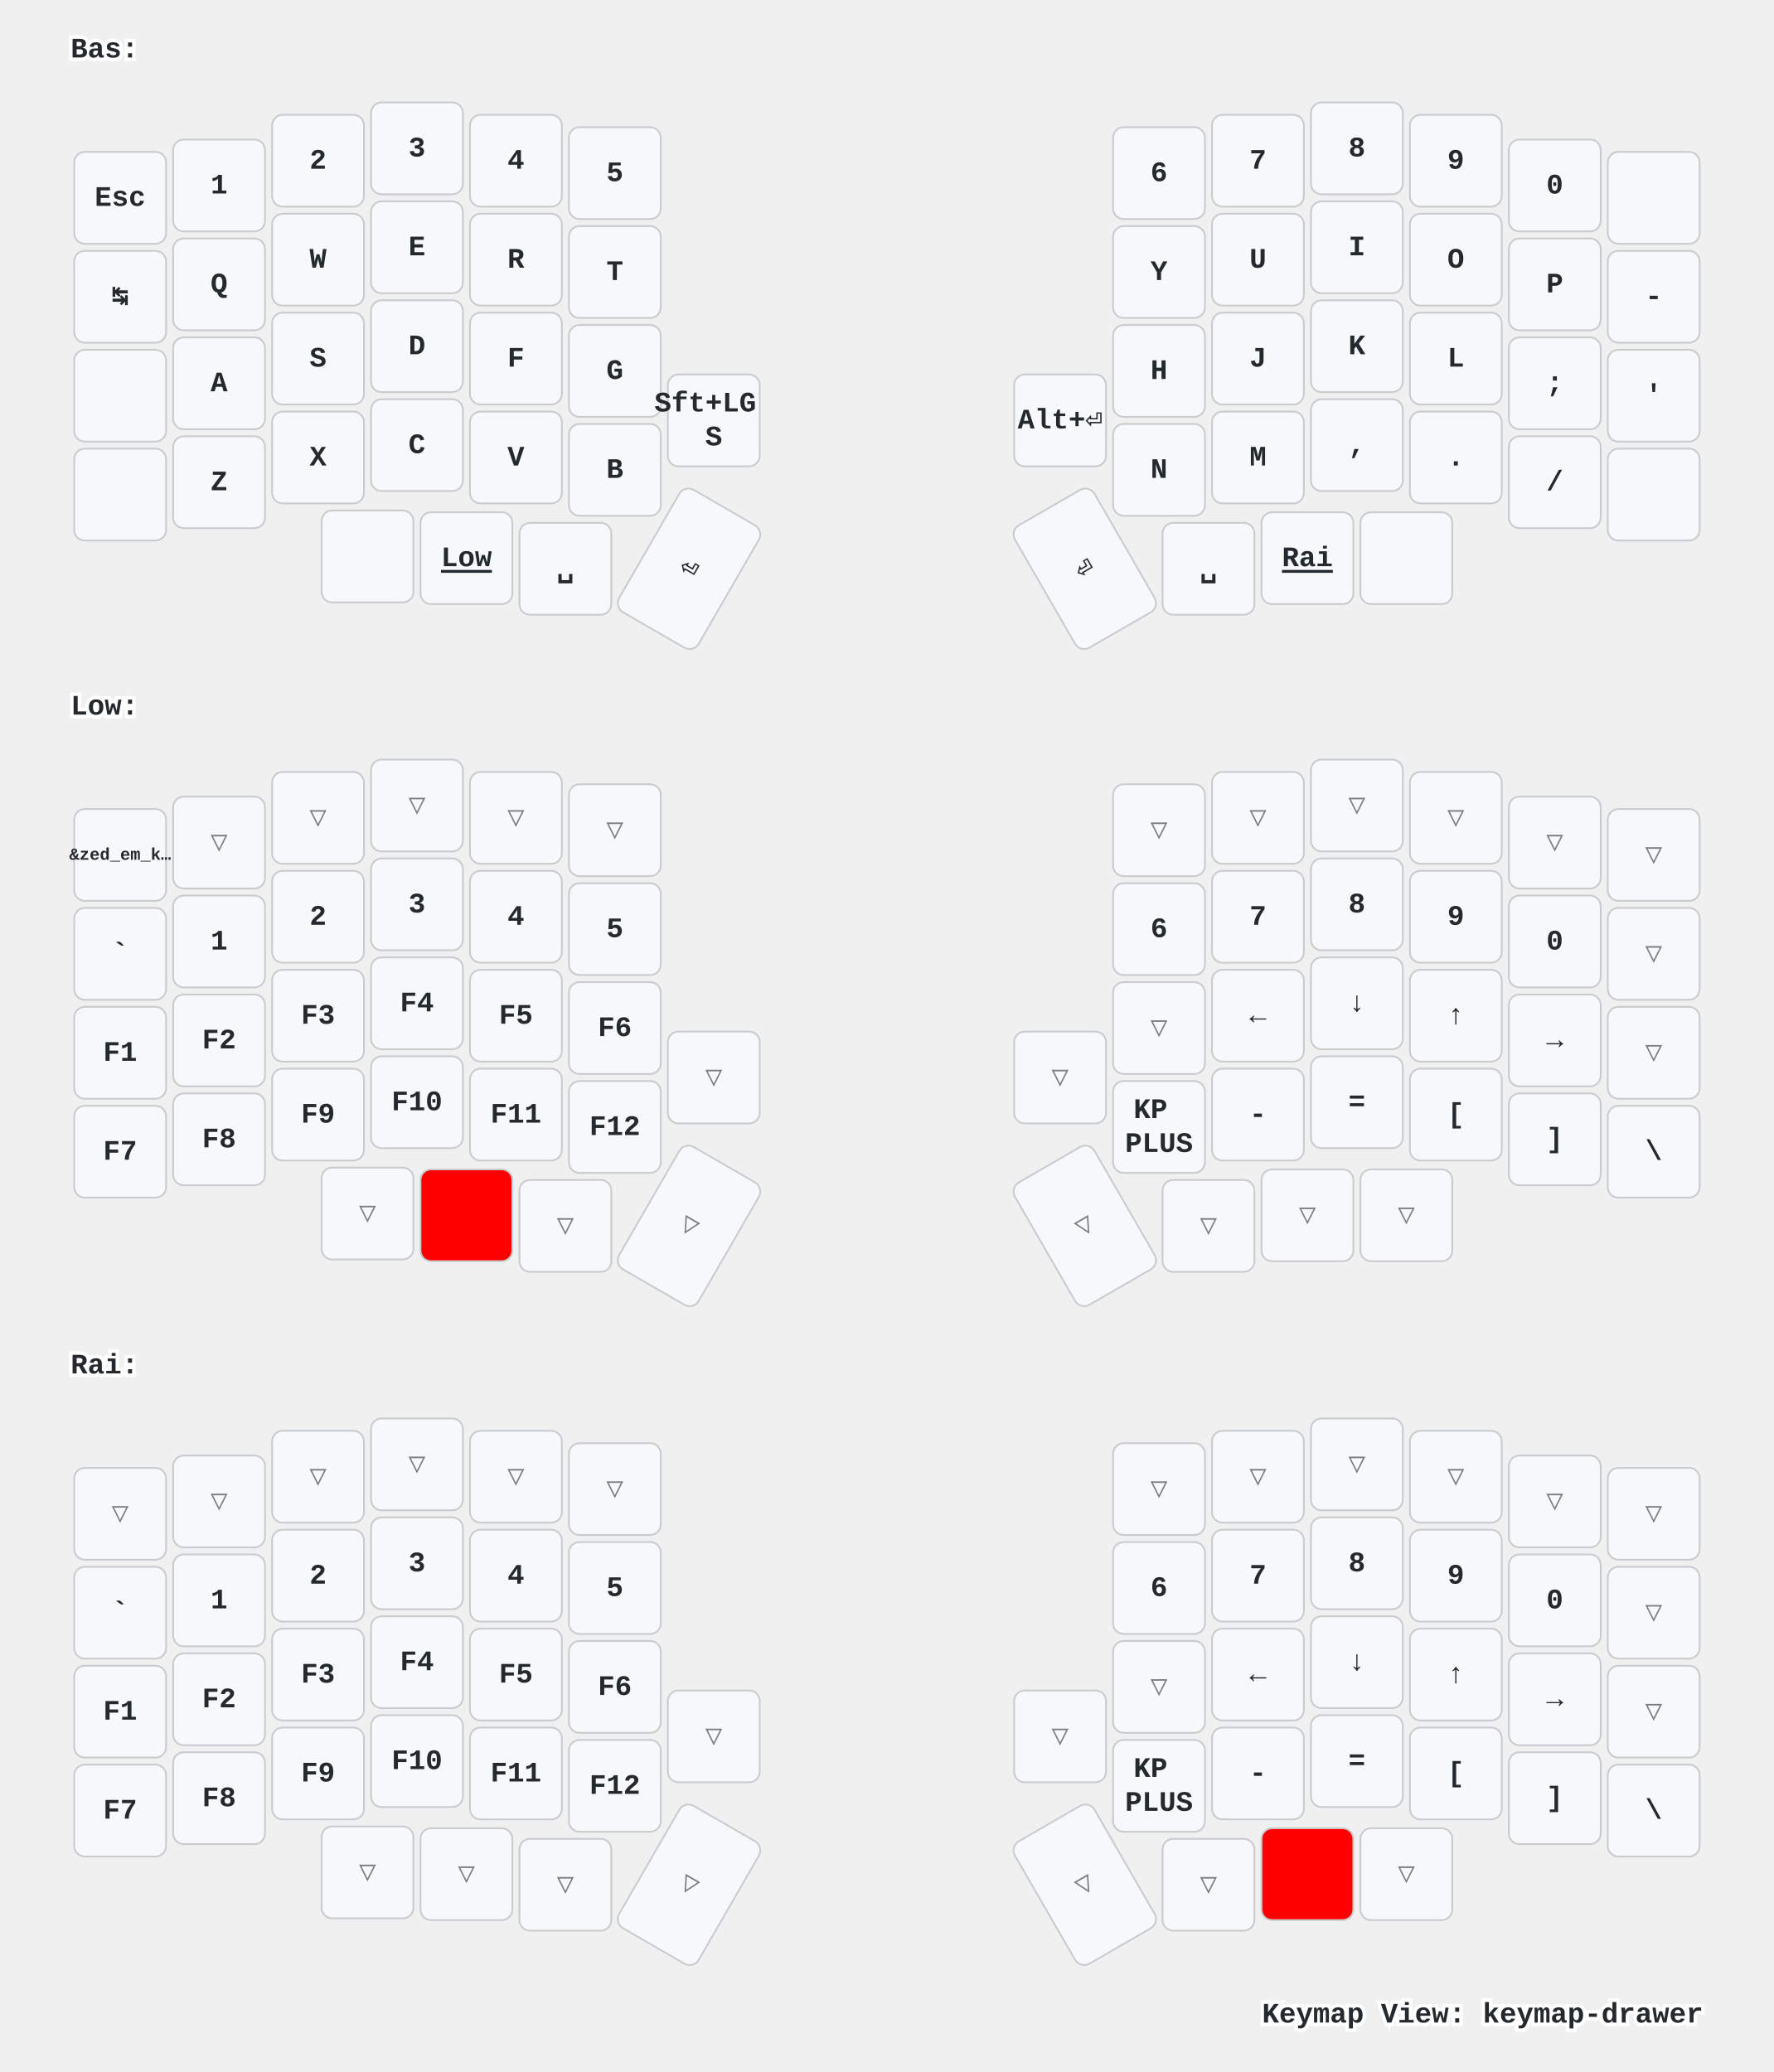
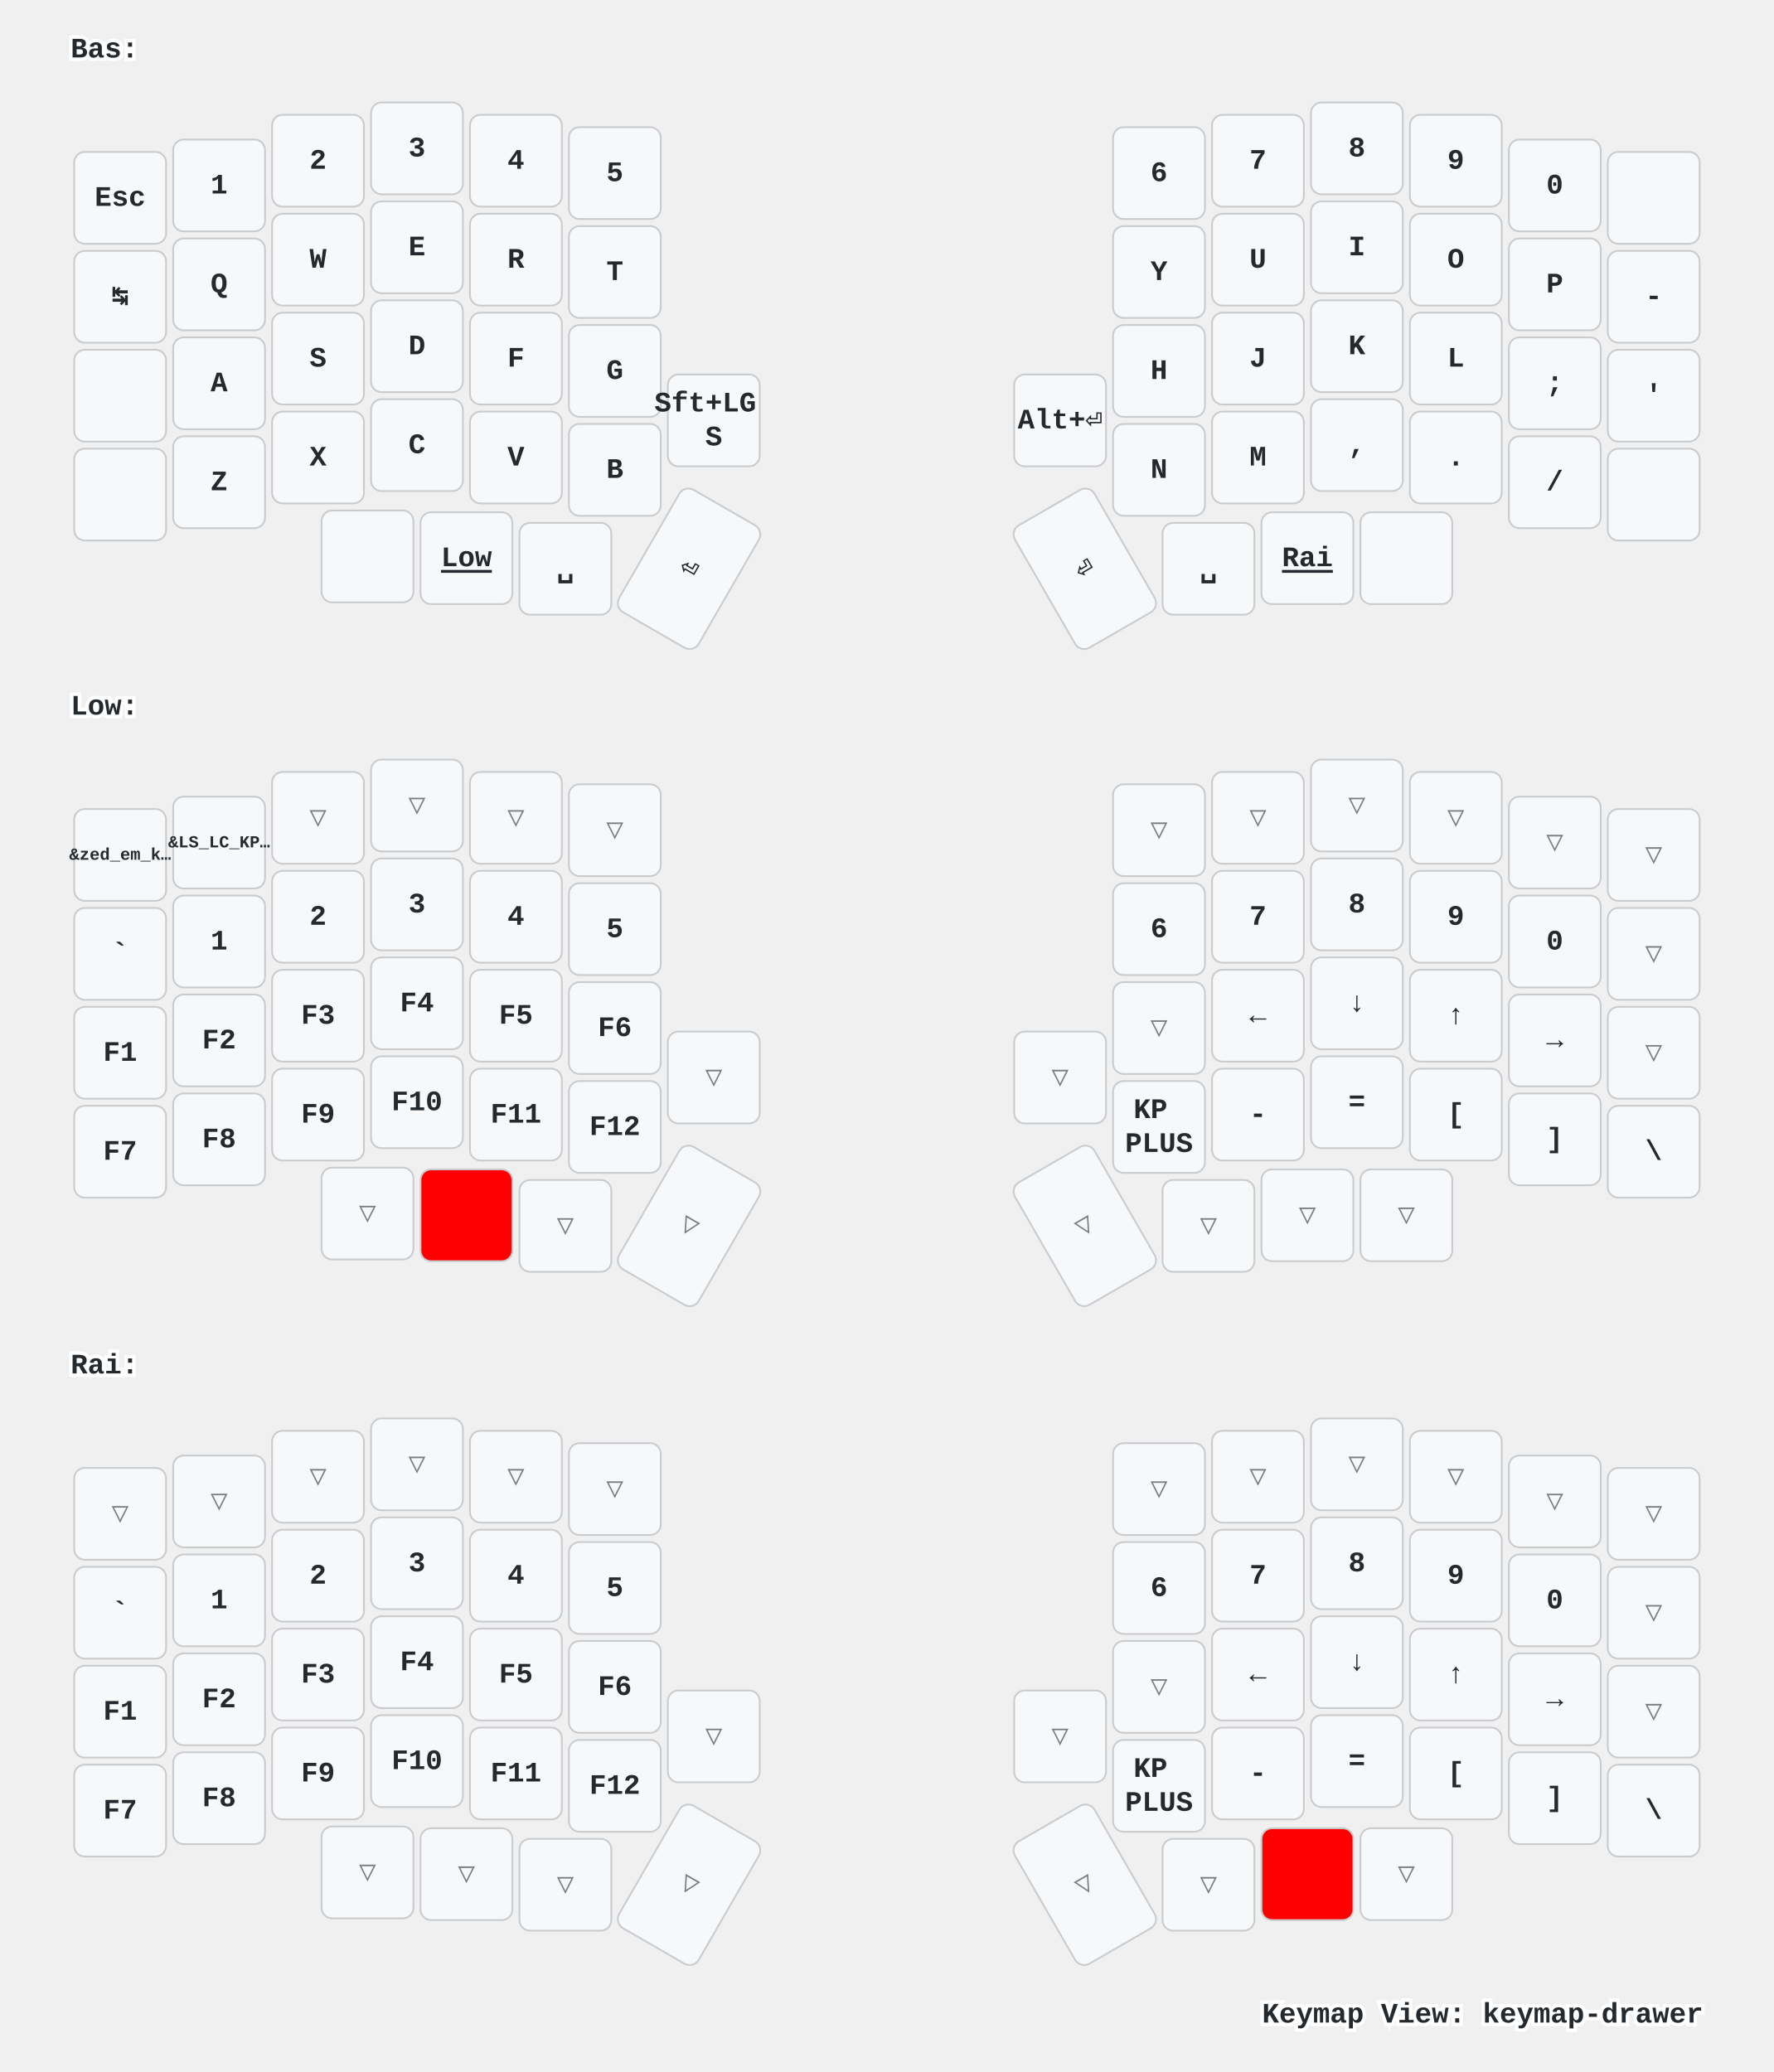
<svg xmlns="http://www.w3.org/2000/svg" xmlns:xlink="http://www.w3.org/1999/xlink" width="1004" height="1173" viewBox="0 0 1004 1173" class="keymap">
  <defs>/* start glyphs */
<svg id="mdi:apple-keyboard-command">
      <svg id="mdi-apple-keyboard-command" viewBox="0 0 24 24">
        <path d="M6,2A4,4 0 0,1 10,6V8H14V6A4,4 0 0,1 18,2A4,4 0 0,1 22,6A4,4 0 0,1 18,10H16V14H18A4,4 0 0,1 22,18A4,4 0 0,1 18,22A4,4 0 0,1 14,18V16H10V18A4,4 0 0,1 6,22A4,4 0 0,1 2,18A4,4 0 0,1 6,14H8V10H6A4,4 0 0,1 2,6A4,4 0 0,1 6,2M16,18A2,2 0 0,0 18,20A2,2 0 0,0 20,18A2,2 0 0,0 18,16H16V18M14,10H10V14H14V10M6,16A2,2 0 0,0 4,18A2,2 0 0,0 6,20A2,2 0 0,0 8,18V16H6M8,6A2,2 0 0,0 6,4A2,2 0 0,0 4,6A2,2 0 0,0 6,8H8V6M18,8A2,2 0 0,0 20,6A2,2 0 0,0 18,4A2,2 0 0,0 16,6V8H18Z" />
      </svg>
    </svg>
    <svg id="mdi:apple-keyboard-control">
      <svg id="mdi-apple-keyboard-control" viewBox="0 0 24 24">
        <path d="M19.78,11.78L18.36,13.19L12,6.83L5.64,13.19L4.22,11.78L12,4L19.78,11.78Z" />
      </svg>
    </svg>
    <svg id="mdi:apple-keyboard-option">
      <svg id="mdi-apple-keyboard-option" viewBox="0 0 24 24">
        <path d="M3,4H9.11L16.15,18H21V20H14.88L7.84,6H3V4M14,4H21V6H14V4Z" />
      </svg>
    </svg>
    <svg id="mdi:apple-keyboard-shift">
      <svg id="mdi-apple-keyboard-shift" viewBox="0 0 24 24">
        <path d="M15,18V12H17.17L12,6.83L6.83,12H9V18H15M12,4L22,14H17V20H7V14H2L12,4Z" />
      </svg>
    </svg>
    <svg id="mdi:backspace-outline">
      <svg id="mdi-backspace-outline" viewBox="0 0 24 24">
        <path d="M19,15.59L17.59,17L14,13.41L10.41,17L9,15.59L12.59,12L9,8.41L10.41,7L14,10.59L17.59,7L19,8.41L15.41,12L19,15.59M22,3A2,2 0 0,1 24,5V19A2,2 0 0,1 22,21H7C6.31,21 5.77,20.64 5.41,20.11L0,12L5.41,3.88C5.77,3.35 6.31,3 7,3H22M22,5H7L2.28,12L7,19H22V5Z" />
      </svg>
    </svg>
  </defs>/* end glyphs */
<style>/* inherit to force styles through use tags */
svg path {
    fill: inherit;
}

/* font and background color specifications */
svg.keymap {
    font-family: SFMono-Regular,Consolas,Liberation Mono,Menlo,monospace;
    font-size: 14px;
    font-kerning: normal;
    text-rendering: optimizeLegibility;
    fill: #24292e;
}

/* default key styling */
rect.key {
    fill: #f6f8fa;
}

rect.key, rect.combo {
    stroke: #c9cccf;
    stroke-width: 1;
}

/* default key side styling, only used is draw_key_sides is set */
rect.side {
    filter: brightness(90%);
}

/* color accent for combo boxes */
rect.combo, rect.combo-separate {
    fill: #cdf;
}

/* color accent for held keys */
rect.held, rect.combo.held {
    fill: #fdd;
}

/* color accent for ghost (optional) keys */
rect.ghost, rect.combo.ghost {
    stroke-dasharray: 4, 4;
    stroke-width: 2;
}

text {
    text-anchor: middle;
    dominant-baseline: middle;
}

/* styling for layer labels */
text.label {
    font-weight: bold;
    text-anchor: start;
    stroke: white;
    stroke-width: 4;
    paint-order: stroke;
}

/* styling for optional footer */
text.footer {
    text-anchor: end;
    dominant-baseline: auto;
    stroke: white;
    stroke-width: 4;
    paint-order: stroke;
}

/* styling for combo tap, and key non-tap label text */
text.combo, text.hold, text.shifted, text.left, text.right {
    font-size: 11px;
}

text.hold {
    text-anchor: middle;
    dominant-baseline: auto;
}

text.shifted {
    text-anchor: middle;
    dominant-baseline: hanging;
}

text.left {
    text-anchor: start;
}

text.right {
    text-anchor: end;
}

text.layer-activator {
    text-decoration: underline;
}

/* styling for hold/shifted label text in combo box */
text.combo.hold, text.combo.shifted, text.combo.left, text.combo.right {
    font-size: 8px;
}

/* lighter symbol for transparent keys */
text.trans {
    fill: #7b7e81;
}

/* styling for combo dendrons */
path.combo {
    stroke-width: 1;
    stroke: gray;
    fill: none;
}

/* Start Tabler Icons Cleanup */
/* cannot use height/width with glyphs */
.icon-tabler &gt; path {
    fill: inherit;
    stroke: inherit;
    stroke-width: 2;
}
/* hide tabler's default box */
.icon-tabler &gt; path[stroke="none"][fill="none"] {
    visibility: hidden;
}
/* End Tabler Icons Cleanup */

/* For default sytles, see https://github.com/caksoylar/keymap-drawer/blob/main/keymap_drawer/config.py#L85 */

svg.keymap {
  font-family: Ubuntu Mono, Inconsolata, Consolas, Liberation Mono, Menlo, monospace;
  font-size: 16px;
  font-weight: bold;
  text-rendering: optimizeLegibility;
}

/* Color accent for held keys
red = #f00
green = #0f0
blue = #00f
yellow = #ff0
cyan = #0ff
magenta = #f0f
white = #fff
black = #000
grey = #888
light grey = #ccc
#ffc
*/
rect.held, rect.combo.held {
    fill: #f00;
}

/* Technique borrowed and extended from https://github.com/englmaxi/zmk-config/blob/master/keymap-drawer/config.yaml */
.sym_sub_text.tap {
  translate: -5px 2px;
  font-size: 20px;
}
.sym_sub_text.shifted {
  translate: 10px 13px;
  font-size: 10px;
  opacity: 1.0;
}
.combo.sym_sub_text.tap {
  translate: -1px 1px;
}
.combo.sym_sub_text.shifted {
  translate: 7px 5px;
  font-size: 10px;
  opacity: 1.0;
}

/* Toggle */
.toggle.shifted {
  translate: -10px 12px;
}

.toggle.hold {
  translate: 13px -23px;
}

/* Variant for tap-dances */
.tap_dance.tap {
  translate: -7px 0px;
  font-size: 12px;
}
.tap_dance.shifted {
  translate: 7px 17px;
  font-size: 12px;
  opacity: 1.0;
}

/* Variant for symbol next to symbol */
.sym_by_sym.tap {
  translate: -6px 0px;
}
.sym_by_sym.shifted {
  translate: 10px 12px;
  opacity: 1.0;
}

.combo.sym_by_sym.tap {
  translate: -35px 0px;
}
.combo.sym_by_sym.shifted {
  translate: 35px 20px;
  opacity: 1.0;
}

.combo.sym_by_sym.hold {
  visibility: hidden;
}

/* hide hold box for combo sym_by_sym */
.combo.sym_by_sym.hold &gt; path[stroke="none"][fill="none"] {
  visibility: hidden;
}
</style>
  <g transform="translate(40, 0)" class="layer-Bas">
    <text x="0" y="28" class="label" id="Bas">Bas:</text>
    <g transform="translate(0, 56)">
      <g transform="translate(28, 56)" class="key keypos-0">
        <rect rx="6" ry="6" x="-26" y="-26" width="52" height="52" class="key" />
        <text x="0" y="0" class="key tap">Esc</text>
      </g>
      <g transform="translate(84, 49)" class="key keypos-1">
        <rect rx="6" ry="6" x="-26" y="-26" width="52" height="52" class="key" />
        <text x="0" y="0" class="key tap">1</text>
      </g>
      <g transform="translate(140, 35)" class="key keypos-2">
        <rect rx="6" ry="6" x="-26" y="-26" width="52" height="52" class="key" />
        <text x="0" y="0" class="key tap">2</text>
      </g>
      <g transform="translate(196, 28)" class="key keypos-3">
        <rect rx="6" ry="6" x="-26" y="-26" width="52" height="52" class="key" />
        <text x="0" y="0" class="key tap">3</text>
      </g>
      <g transform="translate(252, 35)" class="key keypos-4">
        <rect rx="6" ry="6" x="-26" y="-26" width="52" height="52" class="key" />
        <text x="0" y="0" class="key tap">4</text>
      </g>
      <g transform="translate(308, 42)" class="key keypos-5">
        <rect rx="6" ry="6" x="-26" y="-26" width="52" height="52" class="key" />
        <text x="0" y="0" class="key tap">5</text>
      </g>
      <g transform="translate(616, 42)" class="key keypos-6">
        <rect rx="6" ry="6" x="-26" y="-26" width="52" height="52" class="key" />
        <text x="0" y="0" class="key tap">6</text>
      </g>
      <g transform="translate(672, 35)" class="key keypos-7">
        <rect rx="6" ry="6" x="-26" y="-26" width="52" height="52" class="key" />
        <text x="0" y="0" class="key tap">7</text>
      </g>
      <g transform="translate(728, 28)" class="key keypos-8">
        <rect rx="6" ry="6" x="-26" y="-26" width="52" height="52" class="key" />
        <text x="0" y="0" class="key tap">8</text>
      </g>
      <g transform="translate(784, 35)" class="key keypos-9">
        <rect rx="6" ry="6" x="-26" y="-26" width="52" height="52" class="key" />
        <text x="0" y="0" class="key tap">9</text>
      </g>
      <g transform="translate(840, 49)" class="key keypos-10">
        <rect rx="6" ry="6" x="-26" y="-26" width="52" height="52" class="key" />
        <text x="0" y="0" class="key tap">0</text>
      </g>
      <g transform="translate(896, 56)" class="key keypos-11">
        <rect rx="6" ry="6" x="-26" y="-26" width="52" height="52" class="key" />
        <use href="#mdi:backspace-outline" xlink:href="#mdi:backspace-outline" x="-9" y="-9" height="18" width="18.0" class="key tap glyph mdi:backspace-outline" />
      </g>
      <g transform="translate(28, 112)" class="key keypos-12">
        <rect rx="6" ry="6" x="-26" y="-26" width="52" height="52" class="key" />
        <text x="0" y="0" class="key tap">↹</text>
      </g>
      <g transform="translate(84, 105)" class="key keypos-13">
        <rect rx="6" ry="6" x="-26" y="-26" width="52" height="52" class="key" />
        <text x="0" y="0" class="key tap">Q</text>
      </g>
      <g transform="translate(140, 91)" class="key keypos-14">
        <rect rx="6" ry="6" x="-26" y="-26" width="52" height="52" class="key" />
        <text x="0" y="0" class="key tap">W</text>
      </g>
      <g transform="translate(196, 84)" class="key keypos-15">
        <rect rx="6" ry="6" x="-26" y="-26" width="52" height="52" class="key" />
        <text x="0" y="0" class="key tap">E</text>
      </g>
      <g transform="translate(252, 91)" class="key keypos-16">
        <rect rx="6" ry="6" x="-26" y="-26" width="52" height="52" class="key" />
        <text x="0" y="0" class="key tap">R</text>
      </g>
      <g transform="translate(308, 98)" class="key keypos-17">
        <rect rx="6" ry="6" x="-26" y="-26" width="52" height="52" class="key" />
        <text x="0" y="0" class="key tap">T</text>
      </g>
      <g transform="translate(616, 98)" class="key keypos-18">
        <rect rx="6" ry="6" x="-26" y="-26" width="52" height="52" class="key" />
        <text x="0" y="0" class="key tap">Y</text>
      </g>
      <g transform="translate(672, 91)" class="key keypos-19">
        <rect rx="6" ry="6" x="-26" y="-26" width="52" height="52" class="key" />
        <text x="0" y="0" class="key tap">U</text>
      </g>
      <g transform="translate(728, 84)" class="key keypos-20">
        <rect rx="6" ry="6" x="-26" y="-26" width="52" height="52" class="key" />
        <text x="0" y="0" class="key tap">I</text>
      </g>
      <g transform="translate(784, 91)" class="key keypos-21">
        <rect rx="6" ry="6" x="-26" y="-26" width="52" height="52" class="key" />
        <text x="0" y="0" class="key tap">O</text>
      </g>
      <g transform="translate(840, 105)" class="key keypos-22">
        <rect rx="6" ry="6" x="-26" y="-26" width="52" height="52" class="key" />
        <text x="0" y="0" class="key tap">P</text>
      </g>
      <g transform="translate(896, 112)" class="key keypos-23">
        <rect rx="6" ry="6" x="-26" y="-26" width="52" height="52" class="key" />
        <text x="0" y="0" class="key tap">-</text>
      </g>
      <g transform="translate(28, 168)" class="key keypos-24">
        <rect rx="6" ry="6" x="-26" y="-26" width="52" height="52" class="key" />
        <use href="#mdi:apple-keyboard-shift" xlink:href="#mdi:apple-keyboard-shift" x="-9" y="-9" height="18" width="18.0" class="key tap glyph mdi:apple-keyboard-shift" />
      </g>
      <g transform="translate(84, 161)" class="key keypos-25">
        <rect rx="6" ry="6" x="-26" y="-26" width="52" height="52" class="key" />
        <text x="0" y="0" class="key tap">A</text>
      </g>
      <g transform="translate(140, 147)" class="key keypos-26">
        <rect rx="6" ry="6" x="-26" y="-26" width="52" height="52" class="key" />
        <text x="0" y="0" class="key tap">S</text>
      </g>
      <g transform="translate(196, 140)" class="key keypos-27">
        <rect rx="6" ry="6" x="-26" y="-26" width="52" height="52" class="key" />
        <text x="0" y="0" class="key tap">D</text>
      </g>
      <g transform="translate(252, 147)" class="key keypos-28">
        <rect rx="6" ry="6" x="-26" y="-26" width="52" height="52" class="key" />
        <text x="0" y="0" class="key tap">F</text>
      </g>
      <g transform="translate(308, 154)" class="key keypos-29">
        <rect rx="6" ry="6" x="-26" y="-26" width="52" height="52" class="key" />
        <text x="0" y="0" class="key tap">G</text>
      </g>
      <g transform="translate(616, 154)" class="key keypos-30">
        <rect rx="6" ry="6" x="-26" y="-26" width="52" height="52" class="key" />
        <text x="0" y="0" class="key tap">H</text>
      </g>
      <g transform="translate(672, 147)" class="key keypos-31">
        <rect rx="6" ry="6" x="-26" y="-26" width="52" height="52" class="key" />
        <text x="0" y="0" class="key tap">J</text>
      </g>
      <g transform="translate(728, 140)" class="key keypos-32">
        <rect rx="6" ry="6" x="-26" y="-26" width="52" height="52" class="key" />
        <text x="0" y="0" class="key tap">K</text>
      </g>
      <g transform="translate(784, 147)" class="key keypos-33">
        <rect rx="6" ry="6" x="-26" y="-26" width="52" height="52" class="key" />
        <text x="0" y="0" class="key tap">L</text>
      </g>
      <g transform="translate(840, 161)" class="key keypos-34">
        <rect rx="6" ry="6" x="-26" y="-26" width="52" height="52" class="key" />
        <text x="0" y="0" class="key tap">;</text>
      </g>
      <g transform="translate(896, 168)" class="key keypos-35">
        <rect rx="6" ry="6" x="-26" y="-26" width="52" height="52" class="key" />
        <text x="0" y="0" class="key tap">'</text>
      </g>
      <g transform="translate(28, 224)" class="key keypos-36">
        <rect rx="6" ry="6" x="-26" y="-26" width="52" height="52" class="key" />
        <use href="#mdi:apple-keyboard-control" xlink:href="#mdi:apple-keyboard-control" x="-9" y="-9" height="18" width="18.0" class="key tap glyph mdi:apple-keyboard-control" />
      </g>
      <g transform="translate(84, 217)" class="key keypos-37">
        <rect rx="6" ry="6" x="-26" y="-26" width="52" height="52" class="key" />
        <text x="0" y="0" class="key tap">Z</text>
      </g>
      <g transform="translate(140, 203)" class="key keypos-38">
        <rect rx="6" ry="6" x="-26" y="-26" width="52" height="52" class="key" />
        <text x="0" y="0" class="key tap">X</text>
      </g>
      <g transform="translate(196, 196)" class="key keypos-39">
        <rect rx="6" ry="6" x="-26" y="-26" width="52" height="52" class="key" />
        <text x="0" y="0" class="key tap">C</text>
      </g>
      <g transform="translate(252, 203)" class="key keypos-40">
        <rect rx="6" ry="6" x="-26" y="-26" width="52" height="52" class="key" />
        <text x="0" y="0" class="key tap">V</text>
      </g>
      <g transform="translate(308, 210)" class="key keypos-41">
        <rect rx="6" ry="6" x="-26" y="-26" width="52" height="52" class="key" />
        <text x="0" y="0" class="key tap">B</text>
      </g>
      <g transform="translate(364, 182)" class="key keypos-42">
        <rect rx="6" ry="6" x="-26" y="-26" width="52" height="52" class="key" />
        <text x="0" y="0" class="key tap">
          <tspan x="0" dy="-0.6em">Sft+LG</tspan>
          <tspan x="0" dy="1.2em">S</tspan>
        </text>
      </g>
      <g transform="translate(560, 182)" class="key keypos-43">
        <rect rx="6" ry="6" x="-26" y="-26" width="52" height="52" class="key" />
        <text x="0" y="0" class="key tap">Alt+⏎</text>
      </g>
      <g transform="translate(616, 210)" class="key keypos-44">
        <rect rx="6" ry="6" x="-26" y="-26" width="52" height="52" class="key" />
        <text x="0" y="0" class="key tap">N</text>
      </g>
      <g transform="translate(672, 203)" class="key keypos-45">
        <rect rx="6" ry="6" x="-26" y="-26" width="52" height="52" class="key" />
        <text x="0" y="0" class="key tap">M</text>
      </g>
      <g transform="translate(728, 196)" class="key keypos-46">
        <rect rx="6" ry="6" x="-26" y="-26" width="52" height="52" class="key" />
        <text x="0" y="0" class="key tap">,</text>
      </g>
      <g transform="translate(784, 203)" class="key keypos-47">
        <rect rx="6" ry="6" x="-26" y="-26" width="52" height="52" class="key" />
        <text x="0" y="0" class="key tap">.</text>
      </g>
      <g transform="translate(840, 217)" class="key keypos-48">
        <rect rx="6" ry="6" x="-26" y="-26" width="52" height="52" class="key" />
        <text x="0" y="0" class="key tap">/</text>
      </g>
      <g transform="translate(896, 224)" class="key keypos-49">
        <rect rx="6" ry="6" x="-26" y="-26" width="52" height="52" class="key" />
        <use href="#mdi:apple-keyboard-shift" xlink:href="#mdi:apple-keyboard-shift" x="-9" y="-9" height="18" width="18.0" class="key tap glyph mdi:apple-keyboard-shift" />
      </g>
      <g transform="translate(168, 259)" class="key keypos-50">
        <rect rx="6" ry="6" x="-26" y="-26" width="52" height="52" class="key" />
        <use href="#mdi:apple-keyboard-command" xlink:href="#mdi:apple-keyboard-command" x="-9" y="-9" height="18" width="18.0" class="key tap glyph mdi:apple-keyboard-command" />
      </g>
      <g transform="translate(224, 260)" class="key keypos-51">
        <rect rx="6" ry="6" x="-26" y="-26" width="52" height="52" class="key" />
        <a href="#Low">
          <text x="0" y="0" class="key tap layer-activator">Low</text>
        </a>
      </g>
      <g transform="translate(280, 266)" class="key keypos-52">
        <rect rx="6" ry="6" x="-26" y="-26" width="52" height="52" class="key" />
        <text x="0" y="0" class="key tap">␣</text>
      </g>
      <g transform="translate(350, 266) rotate(30.0)" class="key keypos-53">
        <rect rx="6" ry="6" x="-26" y="-40" width="52" height="80" class="key" />
        <text x="0" y="0" class="key tap">⏎</text>
      </g>
      <g transform="translate(574, 266) rotate(-30.0)" class="key keypos-54">
        <rect rx="6" ry="6" x="-26" y="-40" width="52" height="80" class="key" />
        <text x="0" y="0" class="key tap">⏎</text>
      </g>
      <g transform="translate(644, 266)" class="key keypos-55">
        <rect rx="6" ry="6" x="-26" y="-26" width="52" height="52" class="key" />
        <text x="0" y="0" class="key tap">␣</text>
      </g>
      <g transform="translate(700, 260)" class="key keypos-56">
        <rect rx="6" ry="6" x="-26" y="-26" width="52" height="52" class="key" />
        <a href="#Rai">
          <text x="0" y="0" class="key tap layer-activator">Rai</text>
        </a>
      </g>
      <g transform="translate(756, 260)" class="key keypos-57">
        <rect rx="6" ry="6" x="-26" y="-26" width="52" height="52" class="key" />
        <use href="#mdi:apple-keyboard-option" xlink:href="#mdi:apple-keyboard-option" x="-9" y="-9" height="18" width="18.0" class="key tap glyph mdi:apple-keyboard-option" />
      </g>
    </g>
  </g>
  <g transform="translate(40, 372)" class="layer-Low">
    <text x="0" y="28" class="label" id="Low">Low:</text>
    <g transform="translate(0, 56)">
      <g transform="translate(28, 56)" class="key keypos-0">
        <rect rx="6" ry="6" x="-26" y="-26" width="52" height="52" class="key" />
        <text x="0" y="0" class="key tap">
          <tspan style="font-size: 60%">&amp;zed_em_k…</tspan>
        </text>
      </g>
-       <g transform="translate(84, 49)" class="key trans keypos-1">
-         <rect rx="6" ry="6" x="-26" y="-26" width="52" height="52" class="key trans" />
-         <text x="0" y="0" class="key trans tap">▽</text>
+       <g transform="translate(84, 49)" class="key keypos-1">
+         <rect rx="6" ry="6" x="-26" y="-26" width="52" height="52" class="key" />
+         <text x="0" y="0" class="key tap">
+           <tspan style="font-size: 60%">&amp;LS_LC_KP…</tspan>
+         </text>
      </g>
      <g transform="translate(140, 35)" class="key trans keypos-2">
        <rect rx="6" ry="6" x="-26" y="-26" width="52" height="52" class="key trans" />
        <text x="0" y="0" class="key trans tap">▽</text>
      </g>
      <g transform="translate(196, 28)" class="key trans keypos-3">
        <rect rx="6" ry="6" x="-26" y="-26" width="52" height="52" class="key trans" />
        <text x="0" y="0" class="key trans tap">▽</text>
      </g>
      <g transform="translate(252, 35)" class="key trans keypos-4">
        <rect rx="6" ry="6" x="-26" y="-26" width="52" height="52" class="key trans" />
        <text x="0" y="0" class="key trans tap">▽</text>
      </g>
      <g transform="translate(308, 42)" class="key trans keypos-5">
        <rect rx="6" ry="6" x="-26" y="-26" width="52" height="52" class="key trans" />
        <text x="0" y="0" class="key trans tap">▽</text>
      </g>
      <g transform="translate(616, 42)" class="key trans keypos-6">
        <rect rx="6" ry="6" x="-26" y="-26" width="52" height="52" class="key trans" />
        <text x="0" y="0" class="key trans tap">▽</text>
      </g>
      <g transform="translate(672, 35)" class="key trans keypos-7">
        <rect rx="6" ry="6" x="-26" y="-26" width="52" height="52" class="key trans" />
        <text x="0" y="0" class="key trans tap">▽</text>
      </g>
      <g transform="translate(728, 28)" class="key trans keypos-8">
        <rect rx="6" ry="6" x="-26" y="-26" width="52" height="52" class="key trans" />
        <text x="0" y="0" class="key trans tap">▽</text>
      </g>
      <g transform="translate(784, 35)" class="key trans keypos-9">
        <rect rx="6" ry="6" x="-26" y="-26" width="52" height="52" class="key trans" />
        <text x="0" y="0" class="key trans tap">▽</text>
      </g>
      <g transform="translate(840, 49)" class="key trans keypos-10">
        <rect rx="6" ry="6" x="-26" y="-26" width="52" height="52" class="key trans" />
        <text x="0" y="0" class="key trans tap">▽</text>
      </g>
      <g transform="translate(896, 56)" class="key trans keypos-11">
        <rect rx="6" ry="6" x="-26" y="-26" width="52" height="52" class="key trans" />
        <text x="0" y="0" class="key trans tap">▽</text>
      </g>
      <g transform="translate(28, 112)" class="key keypos-12">
        <rect rx="6" ry="6" x="-26" y="-26" width="52" height="52" class="key" />
        <text x="0" y="0" class="key tap">`</text>
      </g>
      <g transform="translate(84, 105)" class="key keypos-13">
        <rect rx="6" ry="6" x="-26" y="-26" width="52" height="52" class="key" />
        <text x="0" y="0" class="key tap">1</text>
      </g>
      <g transform="translate(140, 91)" class="key keypos-14">
        <rect rx="6" ry="6" x="-26" y="-26" width="52" height="52" class="key" />
        <text x="0" y="0" class="key tap">2</text>
      </g>
      <g transform="translate(196, 84)" class="key keypos-15">
        <rect rx="6" ry="6" x="-26" y="-26" width="52" height="52" class="key" />
        <text x="0" y="0" class="key tap">3</text>
      </g>
      <g transform="translate(252, 91)" class="key keypos-16">
        <rect rx="6" ry="6" x="-26" y="-26" width="52" height="52" class="key" />
        <text x="0" y="0" class="key tap">4</text>
      </g>
      <g transform="translate(308, 98)" class="key keypos-17">
        <rect rx="6" ry="6" x="-26" y="-26" width="52" height="52" class="key" />
        <text x="0" y="0" class="key tap">5</text>
      </g>
      <g transform="translate(616, 98)" class="key keypos-18">
        <rect rx="6" ry="6" x="-26" y="-26" width="52" height="52" class="key" />
        <text x="0" y="0" class="key tap">6</text>
      </g>
      <g transform="translate(672, 91)" class="key keypos-19">
        <rect rx="6" ry="6" x="-26" y="-26" width="52" height="52" class="key" />
        <text x="0" y="0" class="key tap">7</text>
      </g>
      <g transform="translate(728, 84)" class="key keypos-20">
        <rect rx="6" ry="6" x="-26" y="-26" width="52" height="52" class="key" />
        <text x="0" y="0" class="key tap">8</text>
      </g>
      <g transform="translate(784, 91)" class="key keypos-21">
        <rect rx="6" ry="6" x="-26" y="-26" width="52" height="52" class="key" />
        <text x="0" y="0" class="key tap">9</text>
      </g>
      <g transform="translate(840, 105)" class="key keypos-22">
        <rect rx="6" ry="6" x="-26" y="-26" width="52" height="52" class="key" />
        <text x="0" y="0" class="key tap">0</text>
      </g>
      <g transform="translate(896, 112)" class="key trans keypos-23">
        <rect rx="6" ry="6" x="-26" y="-26" width="52" height="52" class="key trans" />
        <text x="0" y="0" class="key trans tap">▽</text>
      </g>
      <g transform="translate(28, 168)" class="key keypos-24">
        <rect rx="6" ry="6" x="-26" y="-26" width="52" height="52" class="key" />
        <text x="0" y="0" class="key tap">F1</text>
      </g>
      <g transform="translate(84, 161)" class="key keypos-25">
        <rect rx="6" ry="6" x="-26" y="-26" width="52" height="52" class="key" />
        <text x="0" y="0" class="key tap">F2</text>
      </g>
      <g transform="translate(140, 147)" class="key keypos-26">
        <rect rx="6" ry="6" x="-26" y="-26" width="52" height="52" class="key" />
        <text x="0" y="0" class="key tap">F3</text>
      </g>
      <g transform="translate(196, 140)" class="key keypos-27">
        <rect rx="6" ry="6" x="-26" y="-26" width="52" height="52" class="key" />
        <text x="0" y="0" class="key tap">F4</text>
      </g>
      <g transform="translate(252, 147)" class="key keypos-28">
        <rect rx="6" ry="6" x="-26" y="-26" width="52" height="52" class="key" />
        <text x="0" y="0" class="key tap">F5</text>
      </g>
      <g transform="translate(308, 154)" class="key keypos-29">
        <rect rx="6" ry="6" x="-26" y="-26" width="52" height="52" class="key" />
        <text x="0" y="0" class="key tap">F6</text>
      </g>
      <g transform="translate(616, 154)" class="key trans keypos-30">
        <rect rx="6" ry="6" x="-26" y="-26" width="52" height="52" class="key trans" />
        <text x="0" y="0" class="key trans tap">▽</text>
      </g>
      <g transform="translate(672, 147)" class="key keypos-31">
        <rect rx="6" ry="6" x="-26" y="-26" width="52" height="52" class="key" />
        <text x="0" y="0" class="key tap">←</text>
      </g>
      <g transform="translate(728, 140)" class="key keypos-32">
        <rect rx="6" ry="6" x="-26" y="-26" width="52" height="52" class="key" />
        <text x="0" y="0" class="key tap">↓</text>
      </g>
      <g transform="translate(784, 147)" class="key keypos-33">
        <rect rx="6" ry="6" x="-26" y="-26" width="52" height="52" class="key" />
        <text x="0" y="0" class="key tap">↑</text>
      </g>
      <g transform="translate(840, 161)" class="key keypos-34">
        <rect rx="6" ry="6" x="-26" y="-26" width="52" height="52" class="key" />
        <text x="0" y="0" class="key tap">→</text>
      </g>
      <g transform="translate(896, 168)" class="key trans keypos-35">
        <rect rx="6" ry="6" x="-26" y="-26" width="52" height="52" class="key trans" />
        <text x="0" y="0" class="key trans tap">▽</text>
      </g>
      <g transform="translate(28, 224)" class="key keypos-36">
        <rect rx="6" ry="6" x="-26" y="-26" width="52" height="52" class="key" />
        <text x="0" y="0" class="key tap">F7</text>
      </g>
      <g transform="translate(84, 217)" class="key keypos-37">
        <rect rx="6" ry="6" x="-26" y="-26" width="52" height="52" class="key" />
        <text x="0" y="0" class="key tap">F8</text>
      </g>
      <g transform="translate(140, 203)" class="key keypos-38">
        <rect rx="6" ry="6" x="-26" y="-26" width="52" height="52" class="key" />
        <text x="0" y="0" class="key tap">F9</text>
      </g>
      <g transform="translate(196, 196)" class="key keypos-39">
        <rect rx="6" ry="6" x="-26" y="-26" width="52" height="52" class="key" />
        <text x="0" y="0" class="key tap">F10</text>
      </g>
      <g transform="translate(252, 203)" class="key keypos-40">
        <rect rx="6" ry="6" x="-26" y="-26" width="52" height="52" class="key" />
        <text x="0" y="0" class="key tap">F11</text>
      </g>
      <g transform="translate(308, 210)" class="key keypos-41">
        <rect rx="6" ry="6" x="-26" y="-26" width="52" height="52" class="key" />
        <text x="0" y="0" class="key tap">F12</text>
      </g>
      <g transform="translate(364, 182)" class="key trans keypos-42">
        <rect rx="6" ry="6" x="-26" y="-26" width="52" height="52" class="key trans" />
        <text x="0" y="0" class="key trans tap">▽</text>
      </g>
      <g transform="translate(560, 182)" class="key trans keypos-43">
        <rect rx="6" ry="6" x="-26" y="-26" width="52" height="52" class="key trans" />
        <text x="0" y="0" class="key trans tap">▽</text>
      </g>
      <g transform="translate(616, 210)" class="key keypos-44">
        <rect rx="6" ry="6" x="-26" y="-26" width="52" height="52" class="key" />
        <text x="0" y="0" class="key tap">
          <tspan x="0" dy="-0.6em">KP</tspan>
          <tspan x="0" dy="1.2em">PLUS</tspan>
        </text>
      </g>
      <g transform="translate(672, 203)" class="key keypos-45">
        <rect rx="6" ry="6" x="-26" y="-26" width="52" height="52" class="key" />
        <text x="0" y="0" class="key tap">-</text>
      </g>
      <g transform="translate(728, 196)" class="key keypos-46">
        <rect rx="6" ry="6" x="-26" y="-26" width="52" height="52" class="key" />
        <text x="0" y="0" class="key tap">=</text>
      </g>
      <g transform="translate(784, 203)" class="key keypos-47">
        <rect rx="6" ry="6" x="-26" y="-26" width="52" height="52" class="key" />
        <text x="0" y="0" class="key tap">[</text>
      </g>
      <g transform="translate(840, 217)" class="key keypos-48">
        <rect rx="6" ry="6" x="-26" y="-26" width="52" height="52" class="key" />
        <text x="0" y="0" class="key tap">]</text>
      </g>
      <g transform="translate(896, 224)" class="key keypos-49">
        <rect rx="6" ry="6" x="-26" y="-26" width="52" height="52" class="key" />
        <text x="0" y="0" class="key tap">\</text>
      </g>
      <g transform="translate(168, 259)" class="key trans keypos-50">
        <rect rx="6" ry="6" x="-26" y="-26" width="52" height="52" class="key trans" />
        <text x="0" y="0" class="key trans tap">▽</text>
      </g>
      <g transform="translate(224, 260)" class="key held keypos-51">
        <rect rx="6" ry="6" x="-26" y="-26" width="52" height="52" class="key held" />
      </g>
      <g transform="translate(280, 266)" class="key trans keypos-52">
        <rect rx="6" ry="6" x="-26" y="-26" width="52" height="52" class="key trans" />
        <text x="0" y="0" class="key trans tap">▽</text>
      </g>
      <g transform="translate(350, 266) rotate(30.0)" class="key trans keypos-53">
        <rect rx="6" ry="6" x="-26" y="-40" width="52" height="80" class="key trans" />
        <text x="0" y="0" class="key trans tap">▽</text>
      </g>
      <g transform="translate(574, 266) rotate(-30.0)" class="key trans keypos-54">
        <rect rx="6" ry="6" x="-26" y="-40" width="52" height="80" class="key trans" />
        <text x="0" y="0" class="key trans tap">▽</text>
      </g>
      <g transform="translate(644, 266)" class="key trans keypos-55">
        <rect rx="6" ry="6" x="-26" y="-26" width="52" height="52" class="key trans" />
        <text x="0" y="0" class="key trans tap">▽</text>
      </g>
      <g transform="translate(700, 260)" class="key trans keypos-56">
        <rect rx="6" ry="6" x="-26" y="-26" width="52" height="52" class="key trans" />
        <text x="0" y="0" class="key trans tap">▽</text>
      </g>
      <g transform="translate(756, 260)" class="key trans keypos-57">
        <rect rx="6" ry="6" x="-26" y="-26" width="52" height="52" class="key trans" />
        <text x="0" y="0" class="key trans tap">▽</text>
      </g>
    </g>
  </g>
  <g transform="translate(40, 745)" class="layer-Rai">
    <text x="0" y="28" class="label" id="Rai">Rai:</text>
    <g transform="translate(0, 56)">
      <g transform="translate(28, 56)" class="key trans keypos-0">
        <rect rx="6" ry="6" x="-26" y="-26" width="52" height="52" class="key trans" />
        <text x="0" y="0" class="key trans tap">▽</text>
      </g>
      <g transform="translate(84, 49)" class="key trans keypos-1">
        <rect rx="6" ry="6" x="-26" y="-26" width="52" height="52" class="key trans" />
        <text x="0" y="0" class="key trans tap">▽</text>
      </g>
      <g transform="translate(140, 35)" class="key trans keypos-2">
        <rect rx="6" ry="6" x="-26" y="-26" width="52" height="52" class="key trans" />
        <text x="0" y="0" class="key trans tap">▽</text>
      </g>
      <g transform="translate(196, 28)" class="key trans keypos-3">
        <rect rx="6" ry="6" x="-26" y="-26" width="52" height="52" class="key trans" />
        <text x="0" y="0" class="key trans tap">▽</text>
      </g>
      <g transform="translate(252, 35)" class="key trans keypos-4">
        <rect rx="6" ry="6" x="-26" y="-26" width="52" height="52" class="key trans" />
        <text x="0" y="0" class="key trans tap">▽</text>
      </g>
      <g transform="translate(308, 42)" class="key trans keypos-5">
        <rect rx="6" ry="6" x="-26" y="-26" width="52" height="52" class="key trans" />
        <text x="0" y="0" class="key trans tap">▽</text>
      </g>
      <g transform="translate(616, 42)" class="key trans keypos-6">
        <rect rx="6" ry="6" x="-26" y="-26" width="52" height="52" class="key trans" />
        <text x="0" y="0" class="key trans tap">▽</text>
      </g>
      <g transform="translate(672, 35)" class="key trans keypos-7">
        <rect rx="6" ry="6" x="-26" y="-26" width="52" height="52" class="key trans" />
        <text x="0" y="0" class="key trans tap">▽</text>
      </g>
      <g transform="translate(728, 28)" class="key trans keypos-8">
        <rect rx="6" ry="6" x="-26" y="-26" width="52" height="52" class="key trans" />
        <text x="0" y="0" class="key trans tap">▽</text>
      </g>
      <g transform="translate(784, 35)" class="key trans keypos-9">
        <rect rx="6" ry="6" x="-26" y="-26" width="52" height="52" class="key trans" />
        <text x="0" y="0" class="key trans tap">▽</text>
      </g>
      <g transform="translate(840, 49)" class="key trans keypos-10">
        <rect rx="6" ry="6" x="-26" y="-26" width="52" height="52" class="key trans" />
        <text x="0" y="0" class="key trans tap">▽</text>
      </g>
      <g transform="translate(896, 56)" class="key trans keypos-11">
        <rect rx="6" ry="6" x="-26" y="-26" width="52" height="52" class="key trans" />
        <text x="0" y="0" class="key trans tap">▽</text>
      </g>
      <g transform="translate(28, 112)" class="key keypos-12">
        <rect rx="6" ry="6" x="-26" y="-26" width="52" height="52" class="key" />
        <text x="0" y="0" class="key tap">`</text>
      </g>
      <g transform="translate(84, 105)" class="key keypos-13">
        <rect rx="6" ry="6" x="-26" y="-26" width="52" height="52" class="key" />
        <text x="0" y="0" class="key tap">1</text>
      </g>
      <g transform="translate(140, 91)" class="key keypos-14">
        <rect rx="6" ry="6" x="-26" y="-26" width="52" height="52" class="key" />
        <text x="0" y="0" class="key tap">2</text>
      </g>
      <g transform="translate(196, 84)" class="key keypos-15">
        <rect rx="6" ry="6" x="-26" y="-26" width="52" height="52" class="key" />
        <text x="0" y="0" class="key tap">3</text>
      </g>
      <g transform="translate(252, 91)" class="key keypos-16">
        <rect rx="6" ry="6" x="-26" y="-26" width="52" height="52" class="key" />
        <text x="0" y="0" class="key tap">4</text>
      </g>
      <g transform="translate(308, 98)" class="key keypos-17">
        <rect rx="6" ry="6" x="-26" y="-26" width="52" height="52" class="key" />
        <text x="0" y="0" class="key tap">5</text>
      </g>
      <g transform="translate(616, 98)" class="key keypos-18">
        <rect rx="6" ry="6" x="-26" y="-26" width="52" height="52" class="key" />
        <text x="0" y="0" class="key tap">6</text>
      </g>
      <g transform="translate(672, 91)" class="key keypos-19">
        <rect rx="6" ry="6" x="-26" y="-26" width="52" height="52" class="key" />
        <text x="0" y="0" class="key tap">7</text>
      </g>
      <g transform="translate(728, 84)" class="key keypos-20">
        <rect rx="6" ry="6" x="-26" y="-26" width="52" height="52" class="key" />
        <text x="0" y="0" class="key tap">8</text>
      </g>
      <g transform="translate(784, 91)" class="key keypos-21">
        <rect rx="6" ry="6" x="-26" y="-26" width="52" height="52" class="key" />
        <text x="0" y="0" class="key tap">9</text>
      </g>
      <g transform="translate(840, 105)" class="key keypos-22">
        <rect rx="6" ry="6" x="-26" y="-26" width="52" height="52" class="key" />
        <text x="0" y="0" class="key tap">0</text>
      </g>
      <g transform="translate(896, 112)" class="key trans keypos-23">
        <rect rx="6" ry="6" x="-26" y="-26" width="52" height="52" class="key trans" />
        <text x="0" y="0" class="key trans tap">▽</text>
      </g>
      <g transform="translate(28, 168)" class="key keypos-24">
        <rect rx="6" ry="6" x="-26" y="-26" width="52" height="52" class="key" />
        <text x="0" y="0" class="key tap">F1</text>
      </g>
      <g transform="translate(84, 161)" class="key keypos-25">
        <rect rx="6" ry="6" x="-26" y="-26" width="52" height="52" class="key" />
        <text x="0" y="0" class="key tap">F2</text>
      </g>
      <g transform="translate(140, 147)" class="key keypos-26">
        <rect rx="6" ry="6" x="-26" y="-26" width="52" height="52" class="key" />
        <text x="0" y="0" class="key tap">F3</text>
      </g>
      <g transform="translate(196, 140)" class="key keypos-27">
        <rect rx="6" ry="6" x="-26" y="-26" width="52" height="52" class="key" />
        <text x="0" y="0" class="key tap">F4</text>
      </g>
      <g transform="translate(252, 147)" class="key keypos-28">
        <rect rx="6" ry="6" x="-26" y="-26" width="52" height="52" class="key" />
        <text x="0" y="0" class="key tap">F5</text>
      </g>
      <g transform="translate(308, 154)" class="key keypos-29">
        <rect rx="6" ry="6" x="-26" y="-26" width="52" height="52" class="key" />
        <text x="0" y="0" class="key tap">F6</text>
      </g>
      <g transform="translate(616, 154)" class="key trans keypos-30">
        <rect rx="6" ry="6" x="-26" y="-26" width="52" height="52" class="key trans" />
        <text x="0" y="0" class="key trans tap">▽</text>
      </g>
      <g transform="translate(672, 147)" class="key keypos-31">
        <rect rx="6" ry="6" x="-26" y="-26" width="52" height="52" class="key" />
        <text x="0" y="0" class="key tap">←</text>
      </g>
      <g transform="translate(728, 140)" class="key keypos-32">
        <rect rx="6" ry="6" x="-26" y="-26" width="52" height="52" class="key" />
        <text x="0" y="0" class="key tap">↓</text>
      </g>
      <g transform="translate(784, 147)" class="key keypos-33">
        <rect rx="6" ry="6" x="-26" y="-26" width="52" height="52" class="key" />
        <text x="0" y="0" class="key tap">↑</text>
      </g>
      <g transform="translate(840, 161)" class="key keypos-34">
        <rect rx="6" ry="6" x="-26" y="-26" width="52" height="52" class="key" />
        <text x="0" y="0" class="key tap">→</text>
      </g>
      <g transform="translate(896, 168)" class="key trans keypos-35">
        <rect rx="6" ry="6" x="-26" y="-26" width="52" height="52" class="key trans" />
        <text x="0" y="0" class="key trans tap">▽</text>
      </g>
      <g transform="translate(28, 224)" class="key keypos-36">
        <rect rx="6" ry="6" x="-26" y="-26" width="52" height="52" class="key" />
        <text x="0" y="0" class="key tap">F7</text>
      </g>
      <g transform="translate(84, 217)" class="key keypos-37">
        <rect rx="6" ry="6" x="-26" y="-26" width="52" height="52" class="key" />
        <text x="0" y="0" class="key tap">F8</text>
      </g>
      <g transform="translate(140, 203)" class="key keypos-38">
        <rect rx="6" ry="6" x="-26" y="-26" width="52" height="52" class="key" />
        <text x="0" y="0" class="key tap">F9</text>
      </g>
      <g transform="translate(196, 196)" class="key keypos-39">
        <rect rx="6" ry="6" x="-26" y="-26" width="52" height="52" class="key" />
        <text x="0" y="0" class="key tap">F10</text>
      </g>
      <g transform="translate(252, 203)" class="key keypos-40">
        <rect rx="6" ry="6" x="-26" y="-26" width="52" height="52" class="key" />
        <text x="0" y="0" class="key tap">F11</text>
      </g>
      <g transform="translate(308, 210)" class="key keypos-41">
        <rect rx="6" ry="6" x="-26" y="-26" width="52" height="52" class="key" />
        <text x="0" y="0" class="key tap">F12</text>
      </g>
      <g transform="translate(364, 182)" class="key trans keypos-42">
        <rect rx="6" ry="6" x="-26" y="-26" width="52" height="52" class="key trans" />
        <text x="0" y="0" class="key trans tap">▽</text>
      </g>
      <g transform="translate(560, 182)" class="key trans keypos-43">
        <rect rx="6" ry="6" x="-26" y="-26" width="52" height="52" class="key trans" />
        <text x="0" y="0" class="key trans tap">▽</text>
      </g>
      <g transform="translate(616, 210)" class="key keypos-44">
        <rect rx="6" ry="6" x="-26" y="-26" width="52" height="52" class="key" />
        <text x="0" y="0" class="key tap">
          <tspan x="0" dy="-0.6em">KP</tspan>
          <tspan x="0" dy="1.2em">PLUS</tspan>
        </text>
      </g>
      <g transform="translate(672, 203)" class="key keypos-45">
        <rect rx="6" ry="6" x="-26" y="-26" width="52" height="52" class="key" />
        <text x="0" y="0" class="key tap">-</text>
      </g>
      <g transform="translate(728, 196)" class="key keypos-46">
        <rect rx="6" ry="6" x="-26" y="-26" width="52" height="52" class="key" />
        <text x="0" y="0" class="key tap">=</text>
      </g>
      <g transform="translate(784, 203)" class="key keypos-47">
        <rect rx="6" ry="6" x="-26" y="-26" width="52" height="52" class="key" />
        <text x="0" y="0" class="key tap">[</text>
      </g>
      <g transform="translate(840, 217)" class="key keypos-48">
        <rect rx="6" ry="6" x="-26" y="-26" width="52" height="52" class="key" />
        <text x="0" y="0" class="key tap">]</text>
      </g>
      <g transform="translate(896, 224)" class="key keypos-49">
        <rect rx="6" ry="6" x="-26" y="-26" width="52" height="52" class="key" />
        <text x="0" y="0" class="key tap">\</text>
      </g>
      <g transform="translate(168, 259)" class="key trans keypos-50">
        <rect rx="6" ry="6" x="-26" y="-26" width="52" height="52" class="key trans" />
        <text x="0" y="0" class="key trans tap">▽</text>
      </g>
      <g transform="translate(224, 260)" class="key trans keypos-51">
        <rect rx="6" ry="6" x="-26" y="-26" width="52" height="52" class="key trans" />
        <text x="0" y="0" class="key trans tap">▽</text>
      </g>
      <g transform="translate(280, 266)" class="key trans keypos-52">
        <rect rx="6" ry="6" x="-26" y="-26" width="52" height="52" class="key trans" />
        <text x="0" y="0" class="key trans tap">▽</text>
      </g>
      <g transform="translate(350, 266) rotate(30.0)" class="key trans keypos-53">
        <rect rx="6" ry="6" x="-26" y="-40" width="52" height="80" class="key trans" />
        <text x="0" y="0" class="key trans tap">▽</text>
      </g>
      <g transform="translate(574, 266) rotate(-30.0)" class="key trans keypos-54">
        <rect rx="6" ry="6" x="-26" y="-40" width="52" height="80" class="key trans" />
        <text x="0" y="0" class="key trans tap">▽</text>
      </g>
      <g transform="translate(644, 266)" class="key trans keypos-55">
        <rect rx="6" ry="6" x="-26" y="-26" width="52" height="52" class="key trans" />
        <text x="0" y="0" class="key trans tap">▽</text>
      </g>
      <g transform="translate(700, 260)" class="key held keypos-56">
        <rect rx="6" ry="6" x="-26" y="-26" width="52" height="52" class="key held" />
      </g>
      <g transform="translate(756, 260)" class="key trans keypos-57">
        <rect rx="6" ry="6" x="-26" y="-26" width="52" height="52" class="key trans" />
        <text x="0" y="0" class="key trans tap">▽</text>
      </g>
    </g>
  </g>
  <text x="964.0" y="1145.0" class="footer">Keymap View: <a href="https://github.com/caksoylar/keymap-drawer">keymap-drawer</a>
  </text>
</svg>
